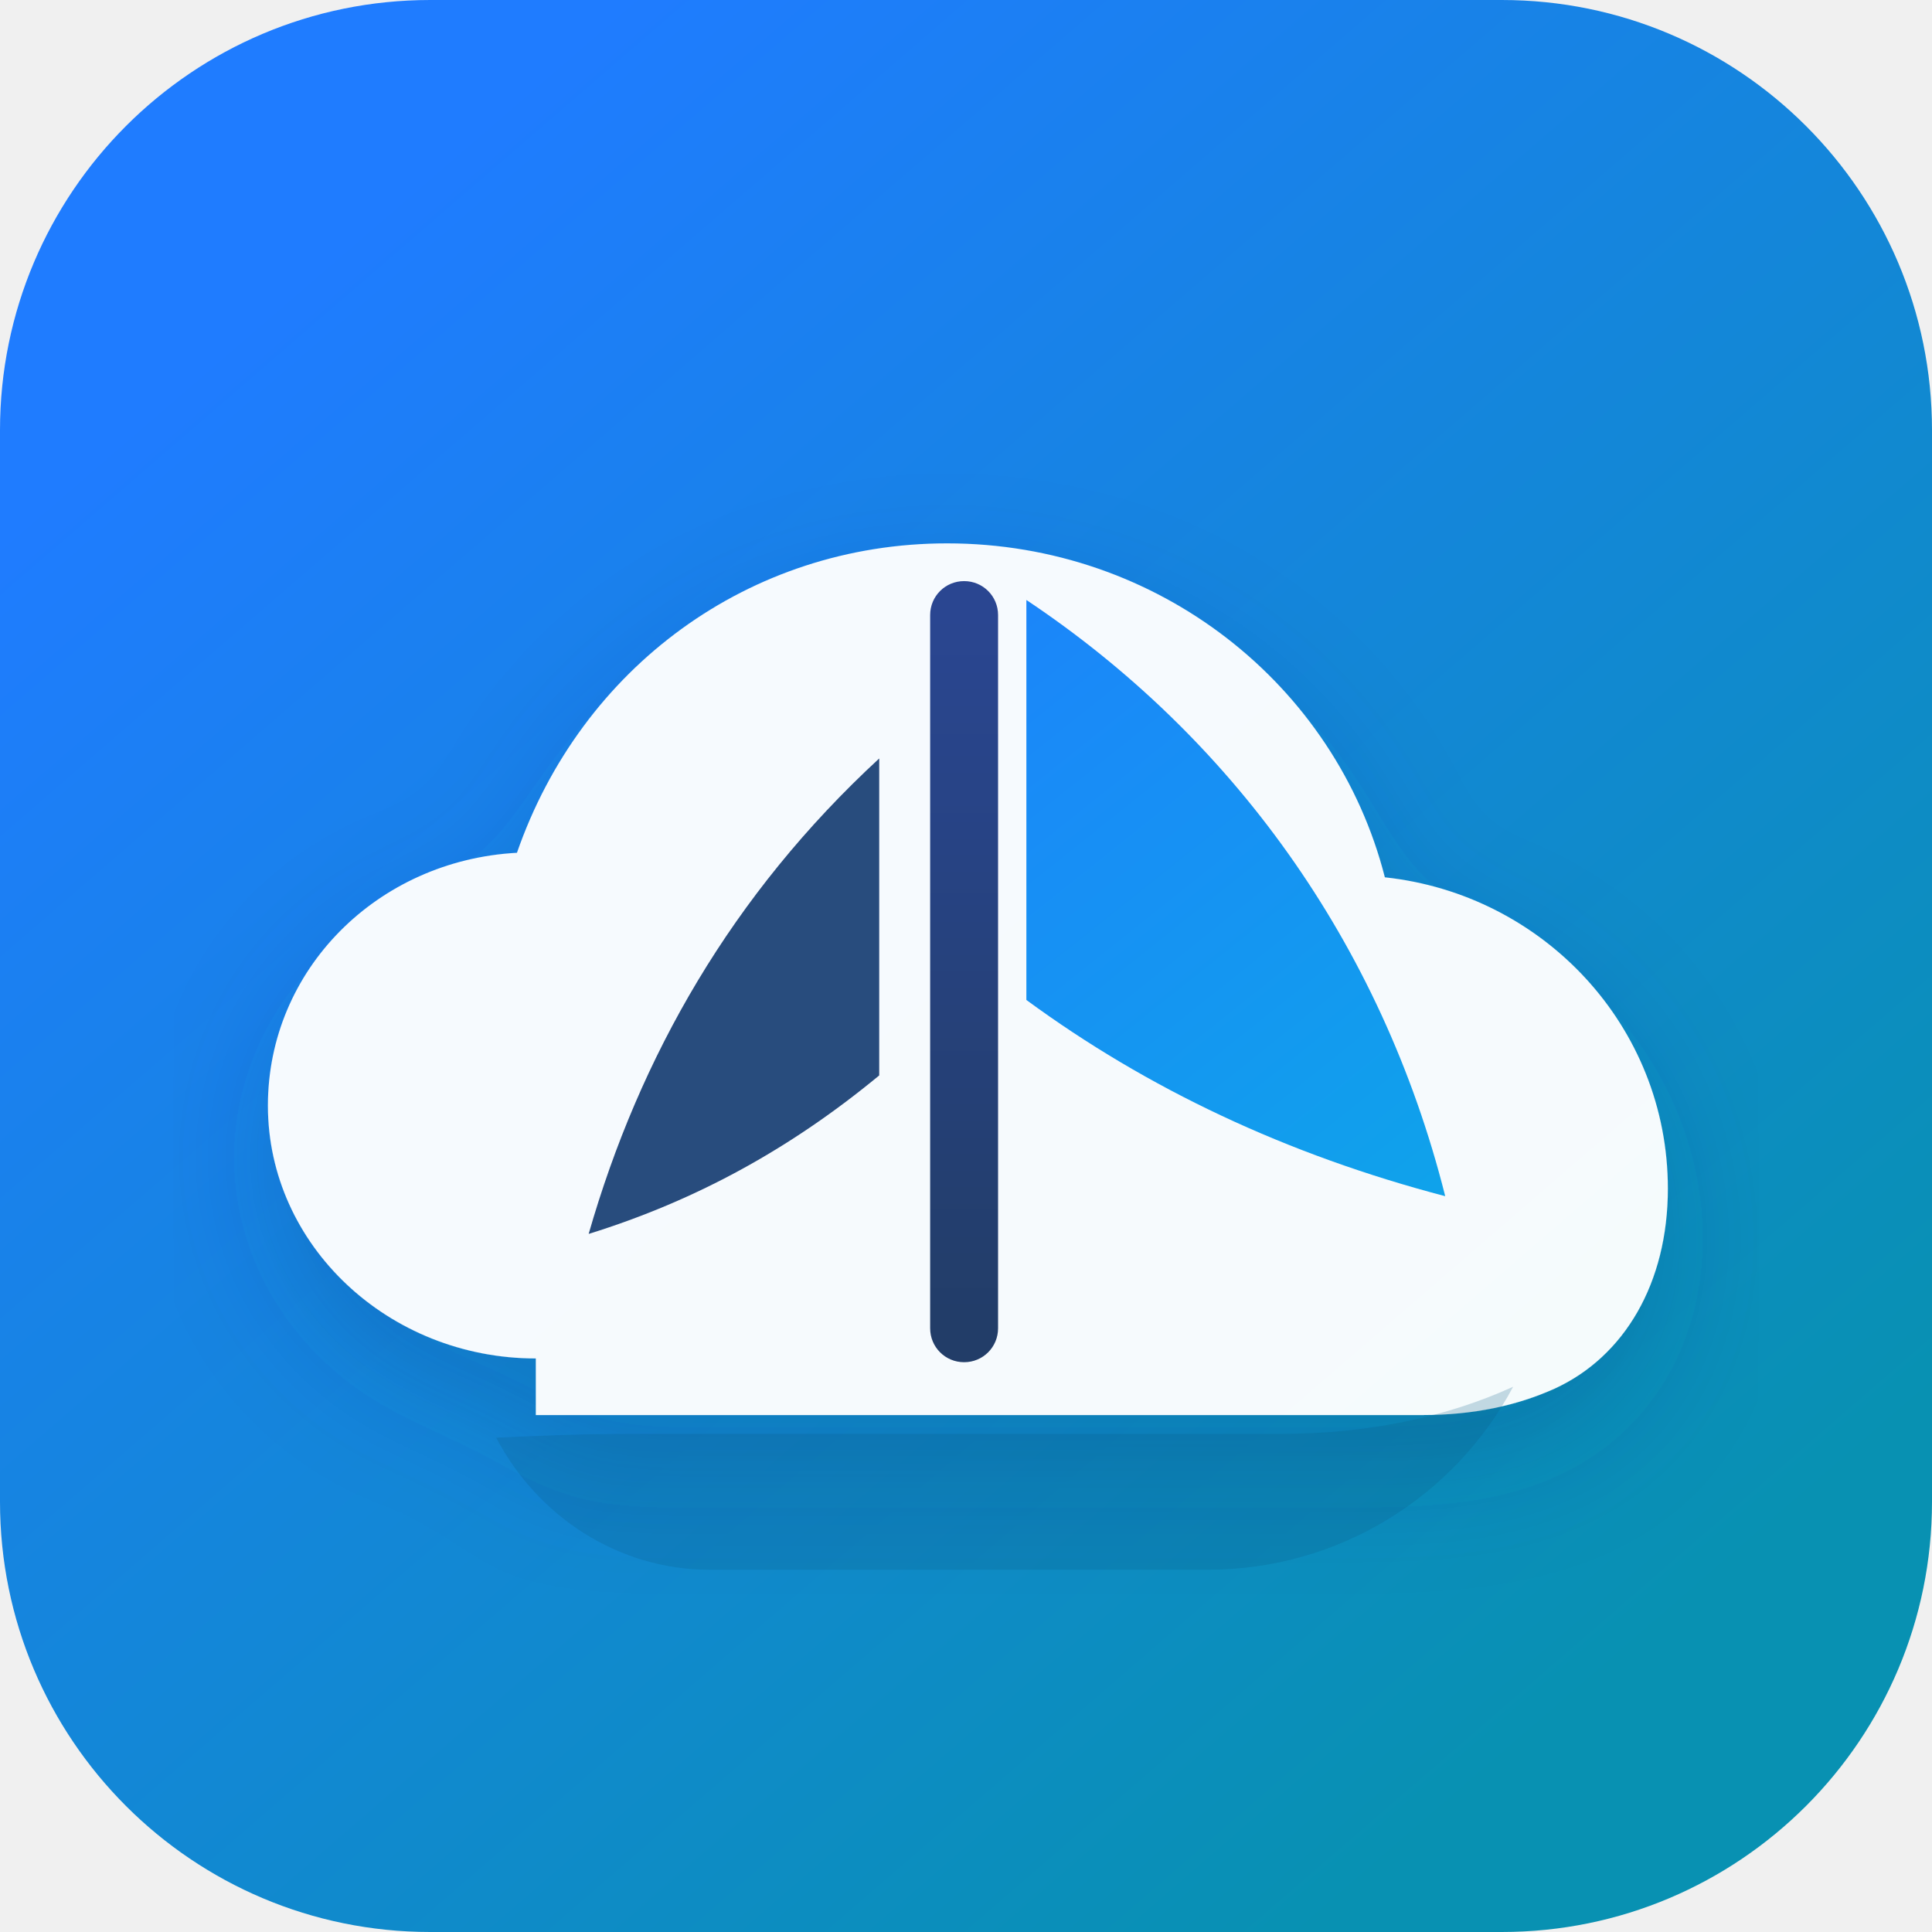
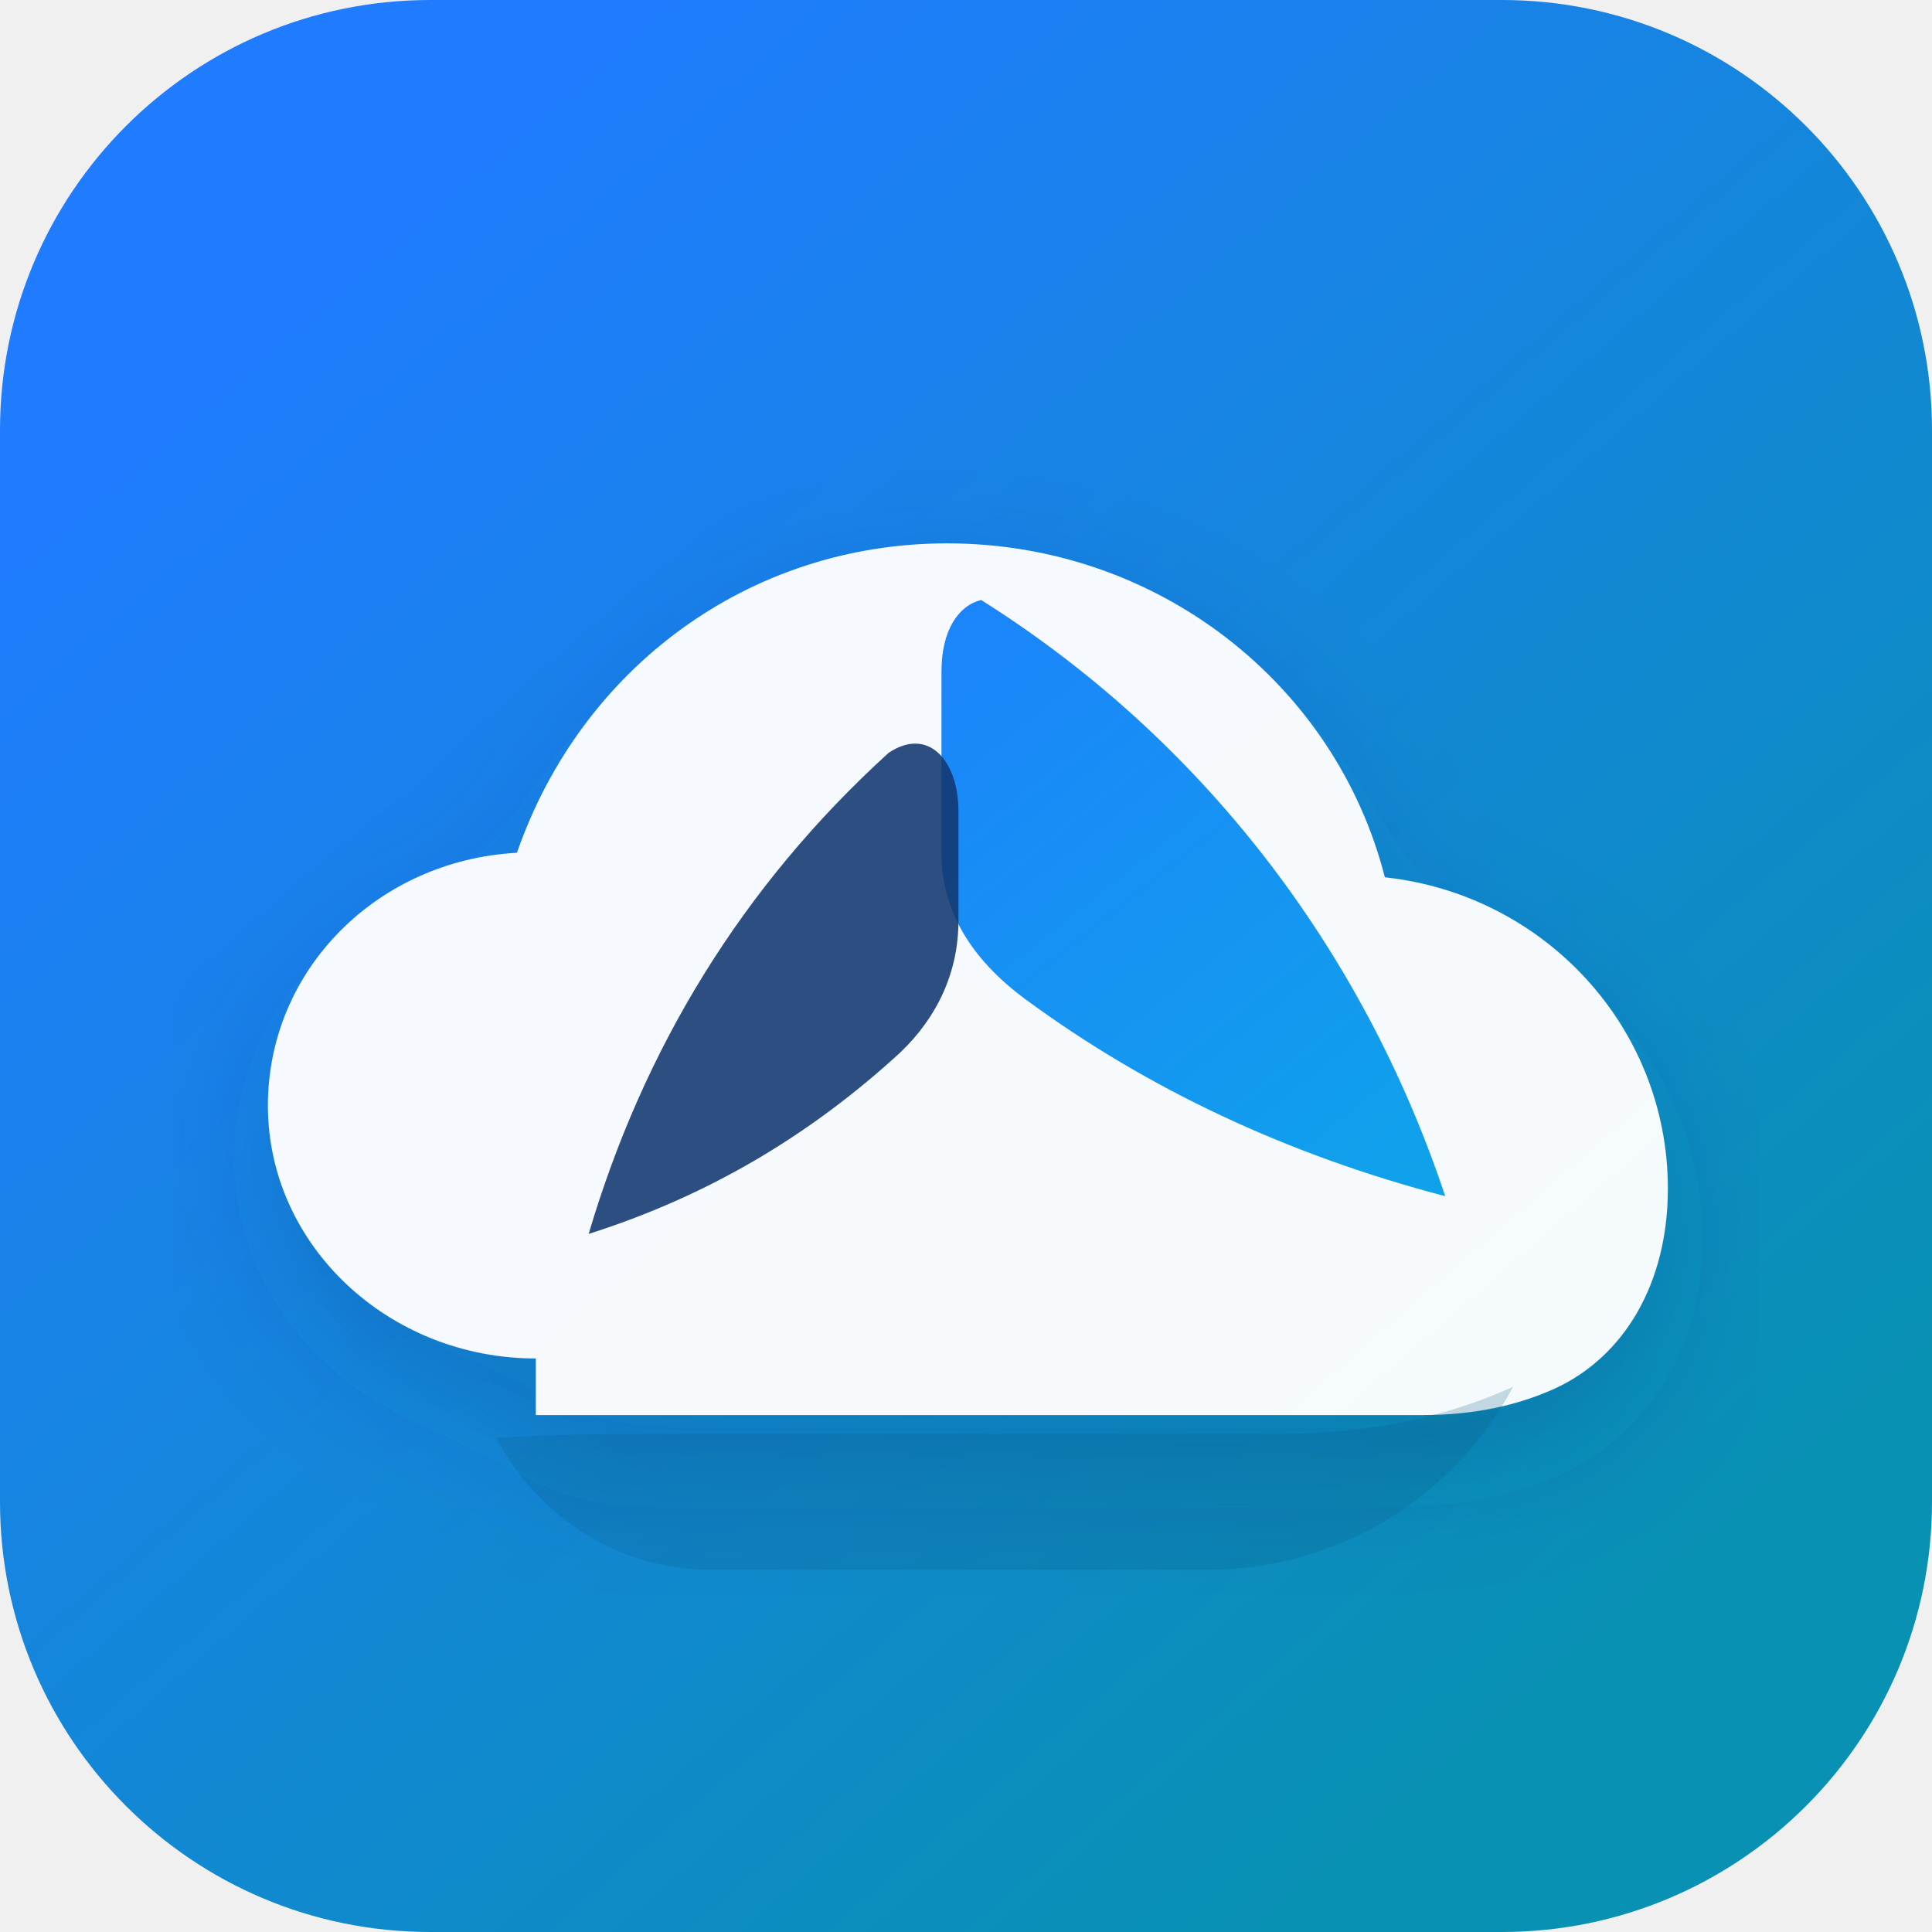
<svg xmlns="http://www.w3.org/2000/svg" viewBox="0 0 1024 1024">
  <defs>
    <linearGradient id="bg" x1="180" y1="128" x2="844" y2="896" gradientUnits="userSpaceOnUse">
      <stop offset="0" stop-color="#1F7CFF" />
      <stop offset="1" stop-color="#0891B2" />
    </linearGradient>
    <linearGradient id="sail" x1="380" y1="286" x2="720" y2="712" gradientUnits="userSpaceOnUse">
      <stop offset="0" stop-color="#1F7CFF" />
      <stop offset="1" stop-color="#0EA5E9" />
    </linearGradient>
-     <linearGradient id="mast" x1="508" y1="326" x2="508" y2="704" gradientUnits="userSpaceOnUse">
-       <stop offset="0" stop-color="#1E3A8A" />
-       <stop offset="1" stop-color="#15315F" />
-     </linearGradient>
    <filter id="softShadow" x="92" y="112" width="840" height="760" filterUnits="userSpaceOnUse" color-interpolation-filters="sRGB">
      <feDropShadow dx="0" dy="28" stdDeviation="32" flood-color="#063D73" flood-opacity=".20" />
    </filter>
  </defs>
  <rect width="1024" height="1024" rx="228" fill="url(#bg)" />
  <path d="M284 720c-78 0-142-60-142-134 0-72 58-130 132-134 34-98 123-164 228-164 112 0 206 75 232 177 84 9 150 79 150 165 0 50-23 89-60 106-20 9-43 14-70 14H284Z" fill="#FFFFFF" opacity=".96" filter="url(#softShadow)" />
-   <path d="M493 326c0-10 8-18 18-18s18 8 18 18v378c0 10-8 18-18 18s-18-8-18-18V326Z" fill="url(#mast)" opacity=".94" />
-   <path d="M544 318c108 72 188 181 222 316-84-22-158-57-222-104V318Z" fill="url(#sail)" />
-   <path d="M466 402c-78 72-127 158-154 252 58-18 108-46 154-84V402Z" fill="#12386F" opacity=".9" />
+   <path d="M520 318c116 73 202 184 246 316-84-22-158-57-222-104-30-22-45-48-45-78v-96c0-22 9-35 21-38Z" fill="url(#sail)" />
+   <path d="M471 399c-78 71-130 157-159 255 63-20 117-52 165-96 20-19 31-43 31-70v-58c0-27-16-45-37-31Z" fill="#12386F" opacity=".88" />
  <path d="M333 760h346c46 0 88-9 123-25-31 58-92 97-162 97H376c-48 0-91-28-113-70 22-1 45-2 70-2Z" fill="#075985" opacity=".22" />
</svg>
